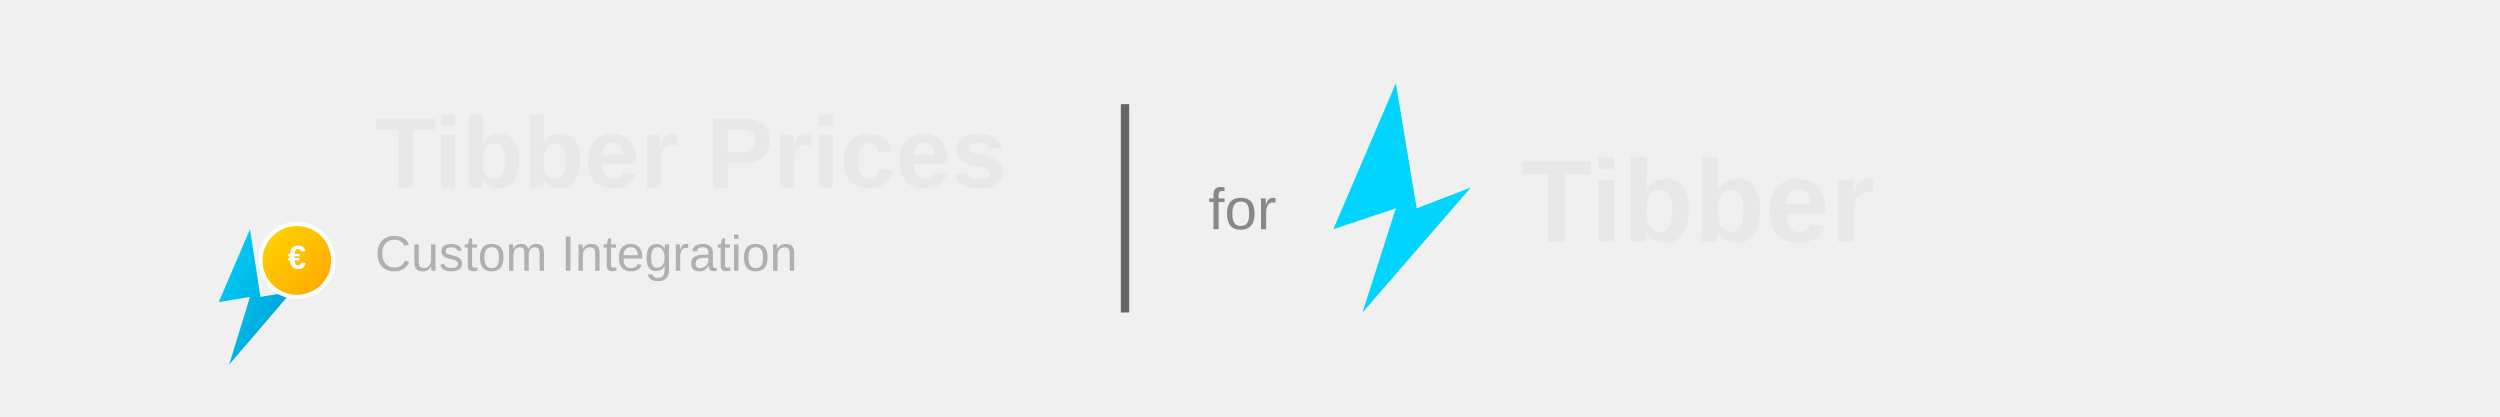
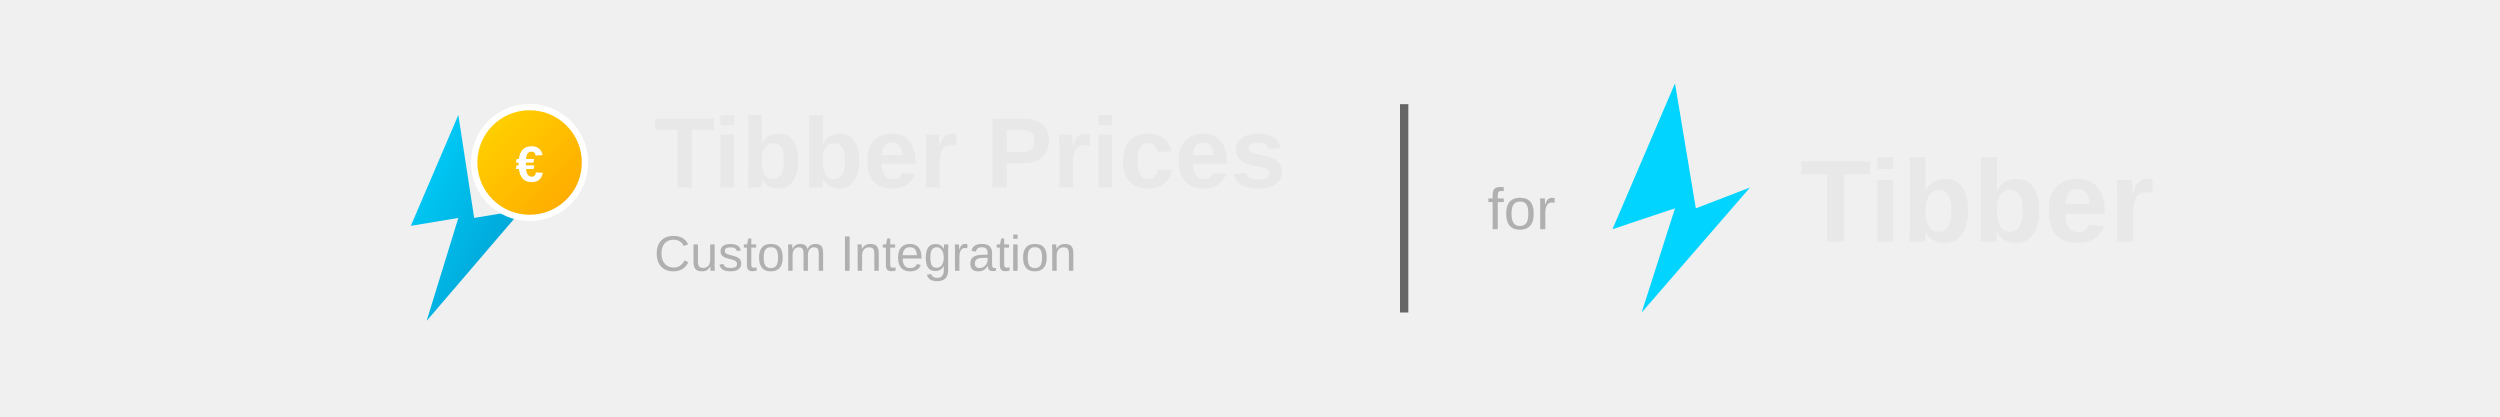
<svg xmlns="http://www.w3.org/2000/svg" viewBox="0 0 600 100">
  <rect width="600" height="100" fill="transparent" />
  <defs>
    <linearGradient id="boltGrad" x1="0%" y1="0%" x2="100%" y2="100%">
      <stop offset="0%" style="stop-color:#00D4FF;stop-opacity:1" />
      <stop offset="100%" style="stop-color:#0099CC;stop-opacity:1" />
    </linearGradient>
    <linearGradient id="priceGrad" x1="0%" y1="0%" x2="100%" y2="100%">
      <stop offset="0%" style="stop-color:#FFD700;stop-opacity:1" />
      <stop offset="100%" style="stop-color:#FFA500;stop-opacity:1" />
    </linearGradient>
  </defs>
-   <g transform="translate(35, 50) scale(0.25)">
-     <path d="M 100 20 L 70 90 L 100 85 L 80 150 L 140 80 L 110 85 Z" fill="url(#boltGrad)" stroke="none" />
-     <circle cx="145" cy="50" r="35" fill="url(#priceGrad)" stroke="white" stroke-width="4" />
-     <text x="145" y="58" font-family="Arial, sans-serif" font-size="32" font-weight="bold" fill="white" text-anchor="middle">€</text>
+   <g transform="translate(67, 0)">
+     <g transform="translate(5, 20) scale(0.38)">
+       <path d="M 100 20 L 70 90 L 100 85 L 80 150 L 140 80 L 110 85 Z" fill="url(#boltGrad)" stroke="none" />
+       <circle cx="145" cy="50" r="35" fill="url(#priceGrad)" stroke="white" stroke-width="4" />
+       <text x="145" y="53" font-family="Arial, sans-serif" font-size="32" font-weight="bold" fill="white" text-anchor="middle" dominant-baseline="middle">€</text>
+     </g>
+     <text x="90" y="45" font-family="Arial, sans-serif" font-size="24" font-weight="700" fill="#E8E8E8">Tibber Prices</text>
+     <text x="90" y="65" font-family="Arial, sans-serif" font-size="12" font-weight="normal" fill="#B0B0B0">Custom Integration</text>
+     <line x1="270" y1="25" x2="270" y2="75" stroke="#666666" stroke-width="2" />
+     <text x="290" y="55" font-family="Arial, sans-serif" font-size="14" font-weight="normal" fill="#B0B0B0">for</text>
+     <g transform="translate(335, 50)">
+       <path d="M 0 -30 L -15 5 L 0 0 L -8 25 L 18 -5 L 5 0 Z" fill="#00D4FF" stroke="none" />
+     </g>
+     <text x="365" y="58" font-family="Arial, sans-serif" font-size="28" font-weight="bold" fill="#E8E8E8">Tibber</text>
  </g>
-   <text x="90" y="45" font-family="Arial, sans-serif" font-size="24" font-weight="700" fill="#E8E8E8">Tibber Prices</text>
-   <text x="90" y="65" font-family="Arial, sans-serif" font-size="12" font-weight="normal" fill="#B0B0B0">Custom Integration</text>
-   <line x1="270" y1="25" x2="270" y2="75" stroke="#666666" stroke-width="2" />
-   <text x="290" y="55" font-family="Arial, sans-serif" font-size="14" font-weight="normal" fill="#888888">for</text>
-   <g transform="translate(335, 50)">
-     <path d="M 0 -30 L -15 5 L 0 0 L -8 25 L 18 -5 L 5 0 Z" fill="#00D4FF" stroke="none" />
-   </g>
-   <text x="365" y="58" font-family="Arial, sans-serif" font-size="28" font-weight="bold" fill="#E8E8E8">Tibber</text>
</svg>
